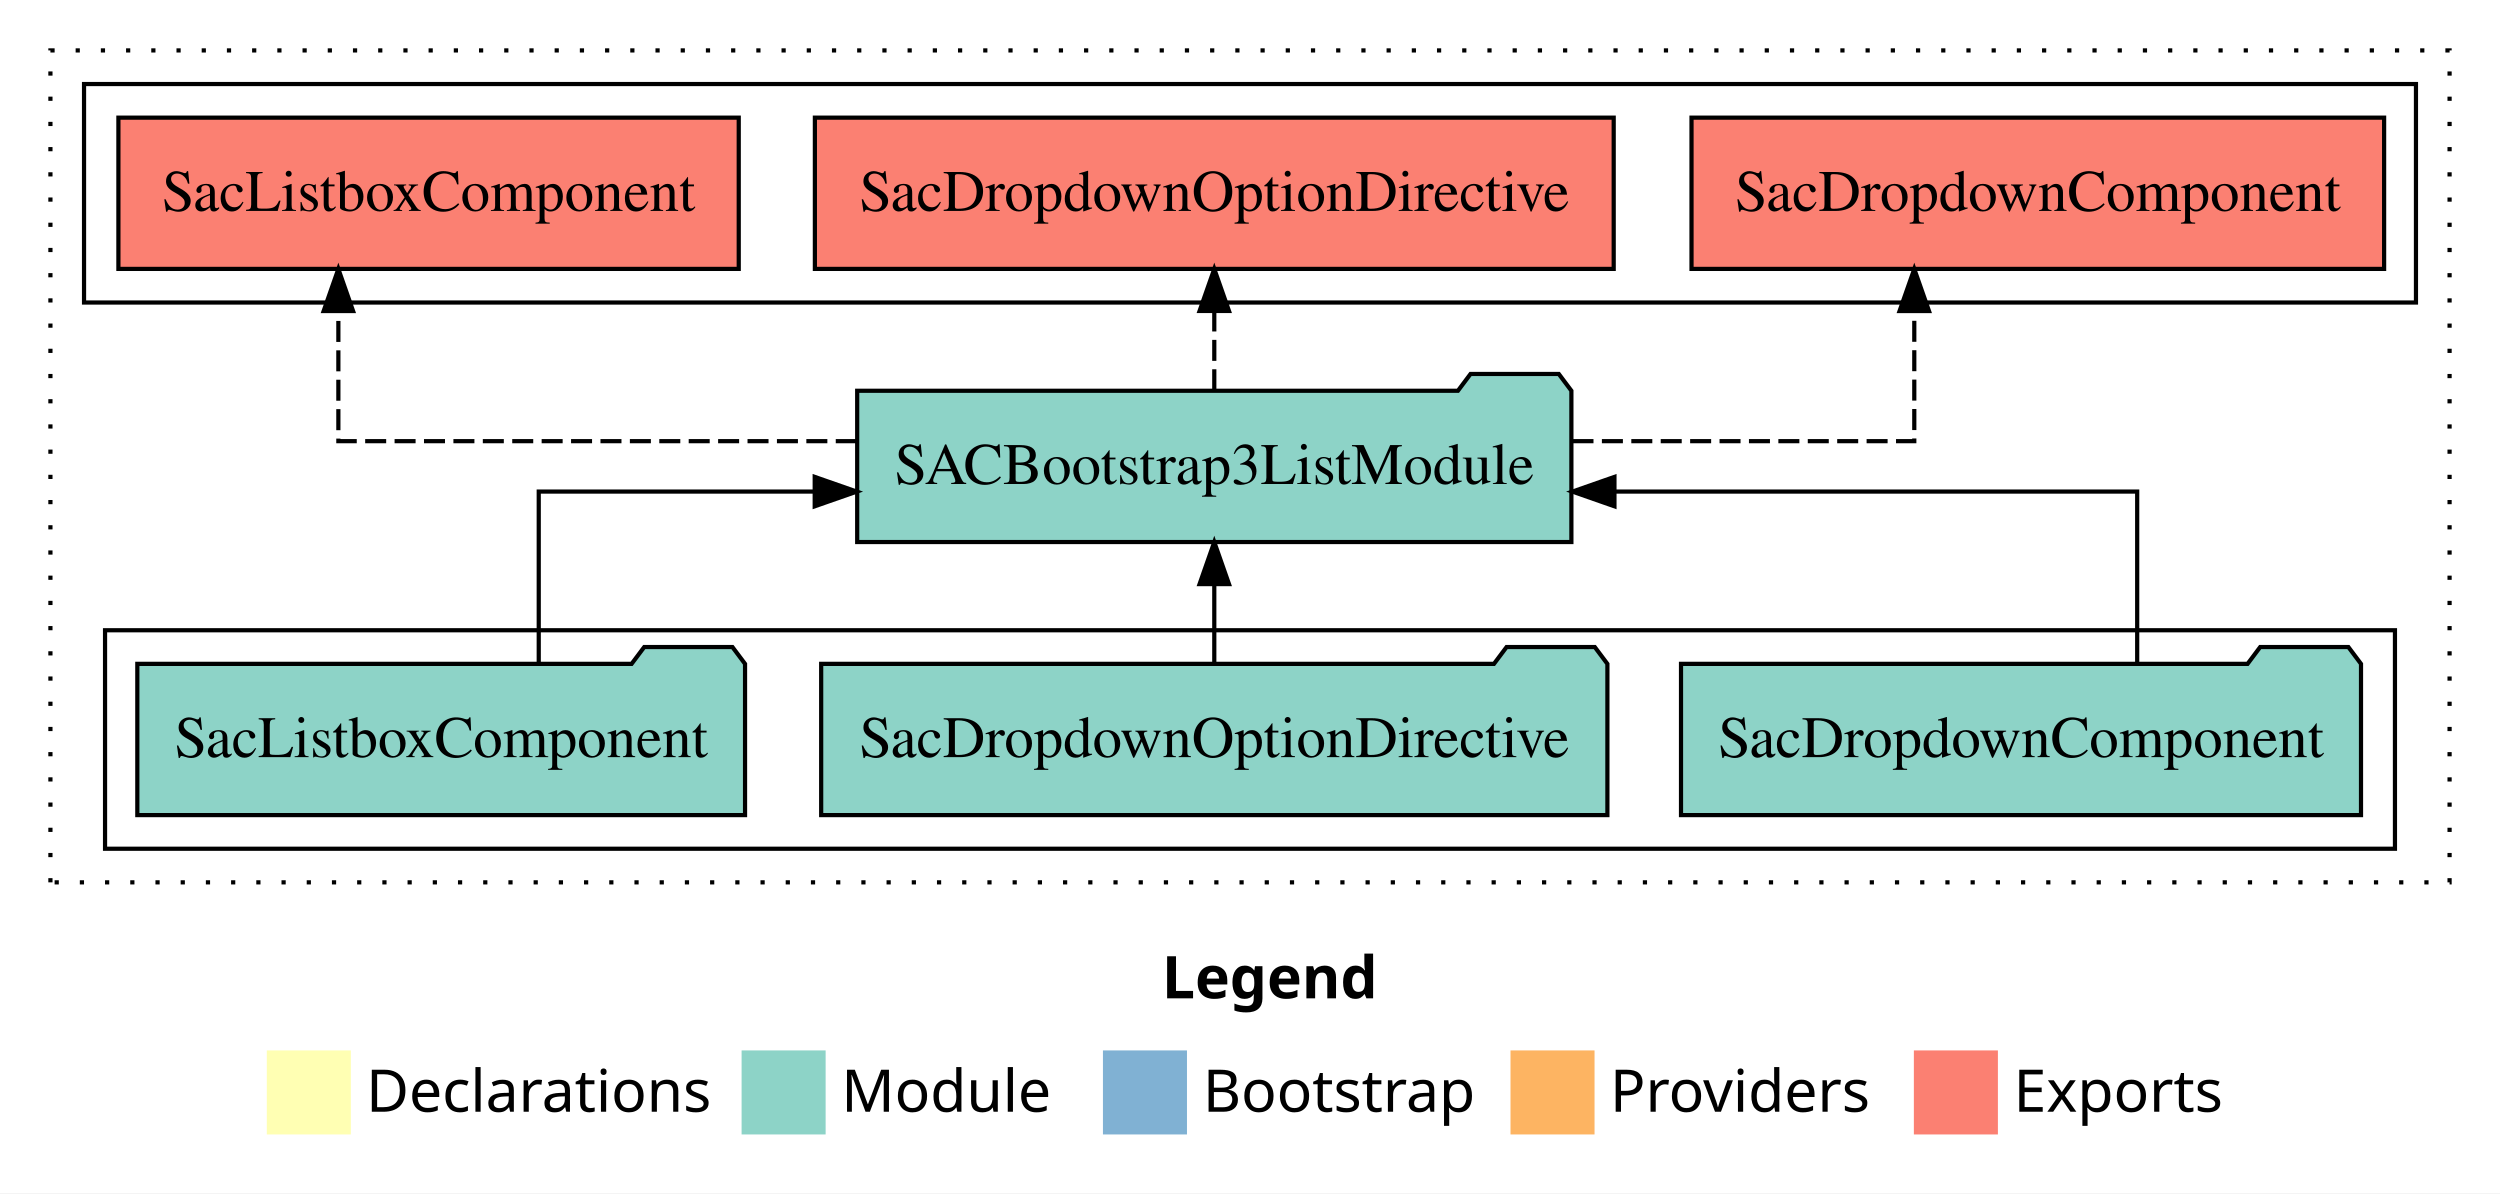
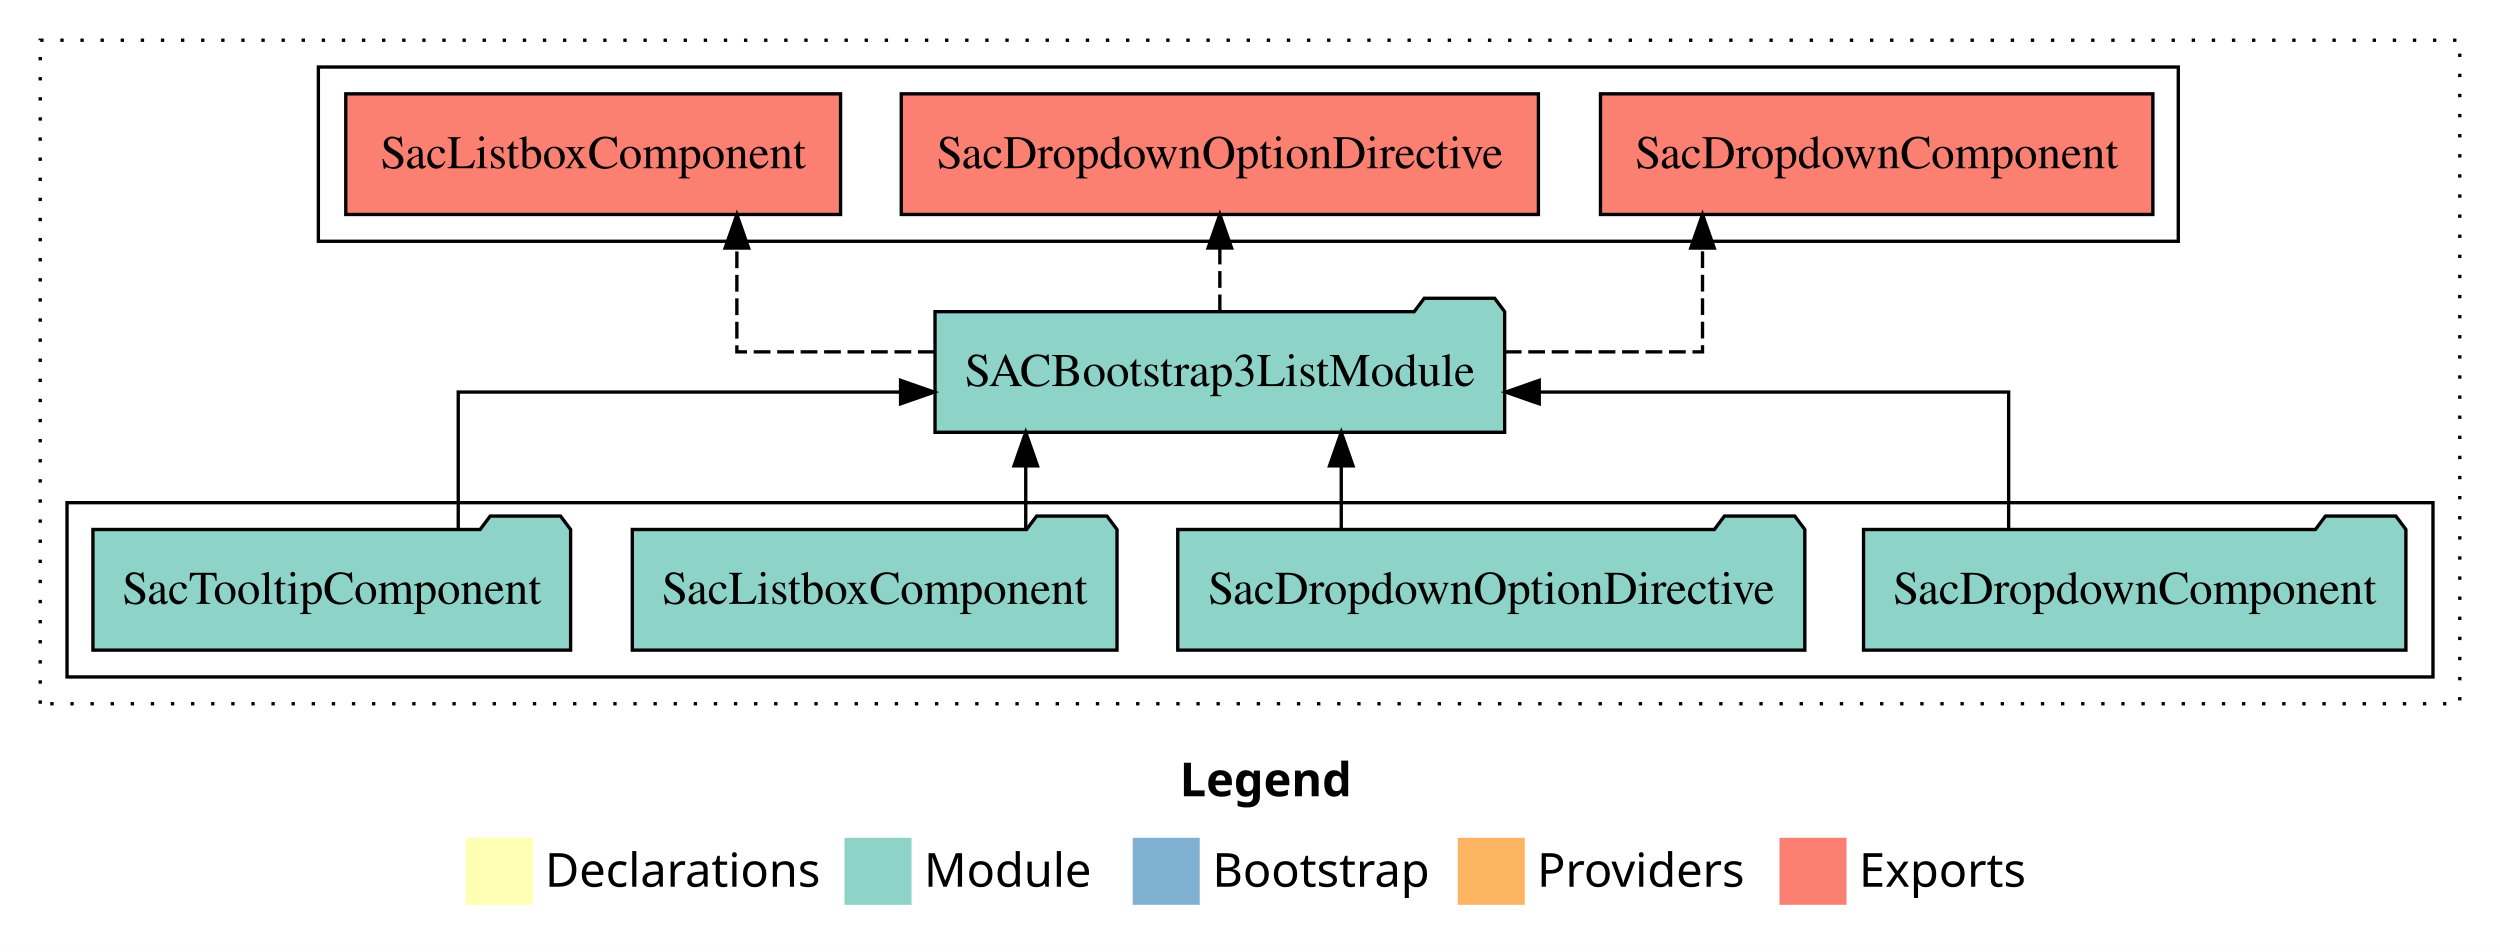
- <svg xmlns="http://www.w3.org/2000/svg" width="595pt" height="284pt" viewBox="0.00 0.00 595.00 284.00">
+ <svg xmlns="http://www.w3.org/2000/svg" width="746pt" height="284pt" viewBox="0.00 0.00 746.00 284.00">
  <g id="graph0" class="graph" transform="scale(1 1) rotate(0) translate(4 280)">
-     <polygon fill="white" stroke="transparent" points="-4,4 -4,-280 591,-280 591,4 -4,4" />
-     <text text-anchor="start" x="272.51" y="-42.4" font-family="Times-12" font-weight="bold" font-size="14.00">Legend</text>
-     <polygon fill="#ffffb3" stroke="transparent" points="59.5,-10 59.5,-30 79.5,-30 79.5,-10 59.5,-10" />
-     <text text-anchor="start" x="83.13" y="-15.4" font-family="Times-12" font-size="14.00">  Declarations</text>
-     <polygon fill="#8dd3c7" stroke="transparent" points="172.5,-10 172.5,-30 192.5,-30 192.5,-10 172.5,-10" />
-     <text text-anchor="start" x="196.23" y="-15.4" font-family="Times-12" font-size="14.00">  Module</text>
-     <polygon fill="#80b1d3" stroke="transparent" points="258.5,-10 258.5,-30 278.5,-30 278.5,-10 258.5,-10" />
-     <text text-anchor="start" x="282.28" y="-15.4" font-family="Times-12" font-size="14.00">  Bootstrap</text>
-     <polygon fill="#fdb462" stroke="transparent" points="355.5,-10 355.5,-30 375.5,-30 375.5,-10 355.5,-10" />
-     <text text-anchor="start" x="379.17" y="-15.4" font-family="Times-12" font-size="14.00">  Providers</text>
-     <polygon fill="#fb8072" stroke="transparent" points="451.5,-10 451.5,-30 471.5,-30 471.5,-10 451.5,-10" />
-     <text text-anchor="start" x="475.23" y="-15.4" font-family="Times-12" font-size="14.00">  Exports</text>
+     <polygon fill="white" stroke="transparent" points="-4,4 -4,-280 742,-280 742,4 -4,4" />
+     <text text-anchor="start" x="348.01" y="-42.4" font-family="Times-12" font-weight="bold" font-size="14.00">Legend</text>
+     <polygon fill="#ffffb3" stroke="transparent" points="135,-10 135,-30 155,-30 155,-10 135,-10" />
+     <text text-anchor="start" x="158.63" y="-15.4" font-family="Times-12" font-size="14.00">  Declarations</text>
+     <polygon fill="#8dd3c7" stroke="transparent" points="248,-10 248,-30 268,-30 268,-10 248,-10" />
+     <text text-anchor="start" x="271.73" y="-15.4" font-family="Times-12" font-size="14.00">  Module</text>
+     <polygon fill="#80b1d3" stroke="transparent" points="334,-10 334,-30 354,-30 354,-10 334,-10" />
+     <text text-anchor="start" x="357.78" y="-15.4" font-family="Times-12" font-size="14.00">  Bootstrap</text>
+     <polygon fill="#fdb462" stroke="transparent" points="431,-10 431,-30 451,-30 451,-10 431,-10" />
+     <text text-anchor="start" x="454.67" y="-15.4" font-family="Times-12" font-size="14.00">  Providers</text>
+     <polygon fill="#fb8072" stroke="transparent" points="527,-10 527,-30 547,-30 547,-10 527,-10" />
+     <text text-anchor="start" x="550.73" y="-15.4" font-family="Times-12" font-size="14.00">  Exports</text>
    <g id="clust1" class="cluster">
-       <polygon fill="none" stroke="black" stroke-dasharray="1,5" points="8,-70 8,-268 579,-268 579,-70 8,-70" />
+       <polygon fill="none" stroke="black" stroke-dasharray="1,5" points="8,-70 8,-268 730,-268 730,-70 8,-70" />
+     </g>
+     <g id="clust3" class="cluster">
+       <polygon fill="none" stroke="black" points="16,-78 16,-130 722,-130 722,-78 16,-78" />
    </g>
    <g id="clust4" class="cluster">
-       <polygon fill="none" stroke="black" points="16,-208 16,-260 571,-260 571,-208 16,-208" />
-     </g>
-     <g id="clust3" class="cluster">
-       <polygon fill="none" stroke="black" points="21,-78 21,-130 566,-130 566,-78 21,-78" />
+       <polygon fill="none" stroke="black" points="91,-208 91,-260 646,-260 646,-208 91,-208" />
    </g>
    <g id="node1" class="node">
-       <polygon fill="#8dd3c7" stroke="black" points="557.92,-122 554.92,-126 533.92,-126 530.92,-122 396.08,-122 396.08,-86 557.92,-86 557.92,-122" />
-       <text text-anchor="middle" x="477" y="-99.8" font-family="Times,serif" font-size="14.00">SacDropdownComponent</text>
+       <polygon fill="#8dd3c7" stroke="black" points="713.92,-122 710.92,-126 689.92,-126 686.92,-122 552.08,-122 552.08,-86 713.92,-86 713.92,-122" />
+       <text text-anchor="middle" x="633" y="-99.8" font-family="Times,serif" font-size="14.00">SacDropdownComponent</text>
+     </g>
+     <g id="node5" class="node">
+       <polygon fill="#8dd3c7" stroke="black" points="444.99,-187 441.99,-191 420.99,-191 417.99,-187 275.01,-187 275.01,-151 444.99,-151 444.99,-187" />
+       <text text-anchor="middle" x="360" y="-164.8" font-family="Times,serif" font-size="14.00">SACBootstrap3ListModule</text>
+     </g>
+     <g id="edge1" class="edge">
+       <path fill="none" stroke="black" d="M595.38,-122.02C595.38,-139.37 595.38,-163 595.38,-163 595.38,-163 455.31,-163 455.31,-163" />
+       <polygon fill="black" stroke="black" points="455.31,-159.5 445.31,-163 455.31,-166.5 455.31,-159.5" />
+     </g>
+     <g id="node2" class="node">
+       <polygon fill="#8dd3c7" stroke="black" points="534.56,-122 531.56,-126 510.56,-126 507.56,-122 347.44,-122 347.44,-86 534.56,-86 534.56,-122" />
+       <text text-anchor="middle" x="441" y="-99.8" font-family="Times,serif" font-size="14.00">SacDropdownOptionDirective</text>
+     </g>
+     <g id="edge2" class="edge">
+       <path fill="none" stroke="black" d="M396.23,-122.11C396.23,-122.11 396.23,-140.99 396.23,-140.99" />
+       <polygon fill="black" stroke="black" points="392.73,-140.99 396.23,-150.99 399.73,-140.99 392.73,-140.99" />
+     </g>
+     <g id="node3" class="node">
+       <polygon fill="#8dd3c7" stroke="black" points="329.32,-122 326.32,-126 305.32,-126 302.32,-122 184.68,-122 184.68,-86 329.32,-86 329.32,-122" />
+       <text text-anchor="middle" x="257" y="-99.8" font-family="Times,serif" font-size="14.00">SacListboxComponent</text>
+     </g>
+     <g id="edge3" class="edge">
+       <path fill="none" stroke="black" d="M302.08,-122.11C302.08,-122.11 302.08,-140.99 302.08,-140.99" />
+       <polygon fill="black" stroke="black" points="298.58,-140.99 302.08,-150.99 305.58,-140.99 298.58,-140.99" />
    </g>
    <g id="node4" class="node">
-       <polygon fill="#8dd3c7" stroke="black" points="369.99,-187 366.99,-191 345.99,-191 342.99,-187 200.01,-187 200.01,-151 369.99,-151 369.99,-187" />
-       <text text-anchor="middle" x="285" y="-164.8" font-family="Times,serif" font-size="14.00">SACBootstrap3ListModule</text>
-     </g>
-     <g id="edge1" class="edge">
-       <path fill="none" stroke="black" d="M504.65,-122.02C504.65,-139.37 504.65,-163 504.65,-163 504.65,-163 380.24,-163 380.24,-163" />
-       <polygon fill="black" stroke="black" points="380.24,-159.5 370.24,-163 380.24,-166.5 380.24,-159.5" />
-     </g>
-     <g id="node2" class="node">
-       <polygon fill="#8dd3c7" stroke="black" points="378.56,-122 375.56,-126 354.56,-126 351.56,-122 191.44,-122 191.44,-86 378.56,-86 378.56,-122" />
-       <text text-anchor="middle" x="285" y="-99.8" font-family="Times,serif" font-size="14.00">SacDropdownOptionDirective</text>
-     </g>
-     <g id="edge2" class="edge">
-       <path fill="none" stroke="black" d="M285,-122.11C285,-122.11 285,-140.99 285,-140.99" />
-       <polygon fill="black" stroke="black" points="281.5,-140.99 285,-150.99 288.5,-140.99 281.5,-140.99" />
-     </g>
-     <g id="node3" class="node">
-       <polygon fill="#8dd3c7" stroke="black" points="173.32,-122 170.32,-126 149.32,-126 146.32,-122 28.68,-122 28.68,-86 173.32,-86 173.32,-122" />
-       <text text-anchor="middle" x="101" y="-99.8" font-family="Times,serif" font-size="14.00">SacListboxComponent</text>
-     </g>
-     <g id="edge3" class="edge">
-       <path fill="none" stroke="black" d="M124.22,-122.02C124.22,-139.37 124.22,-163 124.22,-163 124.22,-163 189.9,-163 189.9,-163" />
-       <polygon fill="black" stroke="black" points="189.9,-166.5 199.9,-163 189.9,-159.5 189.9,-166.5" />
-     </g>
-     <g id="node5" class="node">
-       <polygon fill="#fb8072" stroke="black" points="563.42,-252 398.58,-252 398.58,-216 563.42,-216 563.42,-252" />
-       <text text-anchor="middle" x="481" y="-229.8" font-family="Times,serif" font-size="14.00">SacDropdownComponent </text>
+       <polygon fill="#8dd3c7" stroke="black" points="166.27,-122 163.27,-126 142.27,-126 139.27,-122 23.73,-122 23.73,-86 166.27,-86 166.27,-122" />
+       <text text-anchor="middle" x="95" y="-99.8" font-family="Times,serif" font-size="14.00">SacTooltipComponent</text>
    </g>
    <g id="edge4" class="edge">
-       <path fill="none" stroke="black" stroke-dasharray="5,2" d="M370.25,-175C411.24,-175 451.6,-175 451.6,-175 451.6,-175 451.6,-205.98 451.6,-205.98" />
-       <polygon fill="black" stroke="black" points="448.1,-205.98 451.6,-215.98 455.1,-205.98 448.1,-205.98" />
+       <path fill="none" stroke="black" d="M132.74,-122.02C132.74,-139.37 132.74,-163 132.74,-163 132.74,-163 264.73,-163 264.73,-163" />
+       <polygon fill="black" stroke="black" points="264.73,-166.5 274.73,-163 264.73,-159.5 264.73,-166.5" />
    </g>
    <g id="node6" class="node">
-       <polygon fill="#fb8072" stroke="black" points="380.06,-252 189.94,-252 189.94,-216 380.06,-216 380.06,-252" />
-       <text text-anchor="middle" x="285" y="-229.8" font-family="Times,serif" font-size="14.00">SacDropdownOptionDirective </text>
+       <polygon fill="#fb8072" stroke="black" points="638.42,-252 473.58,-252 473.58,-216 638.42,-216 638.42,-252" />
+       <text text-anchor="middle" x="556" y="-229.8" font-family="Times,serif" font-size="14.00">SacDropdownComponent </text>
    </g>
    <g id="edge5" class="edge">
-       <path fill="none" stroke="black" stroke-dasharray="5,2" d="M285,-187.11C285,-187.11 285,-205.99 285,-205.99" />
-       <polygon fill="black" stroke="black" points="281.5,-205.99 285,-215.99 288.5,-205.99 281.5,-205.99" />
+       <path fill="none" stroke="black" stroke-dasharray="5,2" d="M445.03,-175C476.22,-175 504.03,-175 504.03,-175 504.03,-175 504.03,-205.98 504.03,-205.98" />
+       <polygon fill="black" stroke="black" points="500.53,-205.98 504.03,-215.98 507.53,-205.98 500.53,-205.98" />
    </g>
    <g id="node7" class="node">
-       <polygon fill="#fb8072" stroke="black" points="171.82,-252 24.18,-252 24.18,-216 171.82,-216 171.82,-252" />
-       <text text-anchor="middle" x="98" y="-229.8" font-family="Times,serif" font-size="14.00">SacListboxComponent </text>
+       <polygon fill="#fb8072" stroke="black" points="455.06,-252 264.94,-252 264.94,-216 455.06,-216 455.06,-252" />
+       <text text-anchor="middle" x="360" y="-229.8" font-family="Times,serif" font-size="14.00">SacDropdownOptionDirective </text>
    </g>
    <g id="edge6" class="edge">
-       <path fill="none" stroke="black" stroke-dasharray="5,2" d="M199.91,-175C142.26,-175 76.53,-175 76.53,-175 76.53,-175 76.53,-205.98 76.53,-205.98" />
-       <polygon fill="black" stroke="black" points="73.03,-205.98 76.53,-215.98 80.03,-205.98 73.03,-205.98" />
+       <path fill="none" stroke="black" stroke-dasharray="5,2" d="M360,-187.11C360,-187.11 360,-205.99 360,-205.99" />
+       <polygon fill="black" stroke="black" points="356.5,-205.99 360,-215.99 363.5,-205.99 356.5,-205.99" />
+     </g>
+     <g id="node8" class="node">
+       <polygon fill="#fb8072" stroke="black" points="246.82,-252 99.18,-252 99.18,-216 246.82,-216 246.82,-252" />
+       <text text-anchor="middle" x="173" y="-229.8" font-family="Times,serif" font-size="14.00">SacListboxComponent </text>
+     </g>
+     <g id="edge7" class="edge">
+       <path fill="none" stroke="black" stroke-dasharray="5,2" d="M274.91,-175C243.71,-175 215.88,-175 215.88,-175 215.88,-175 215.88,-205.98 215.88,-205.98" />
+       <polygon fill="black" stroke="black" points="212.38,-205.98 215.88,-215.98 219.38,-205.98 212.38,-205.98" />
    </g>
  </g>
</svg>
